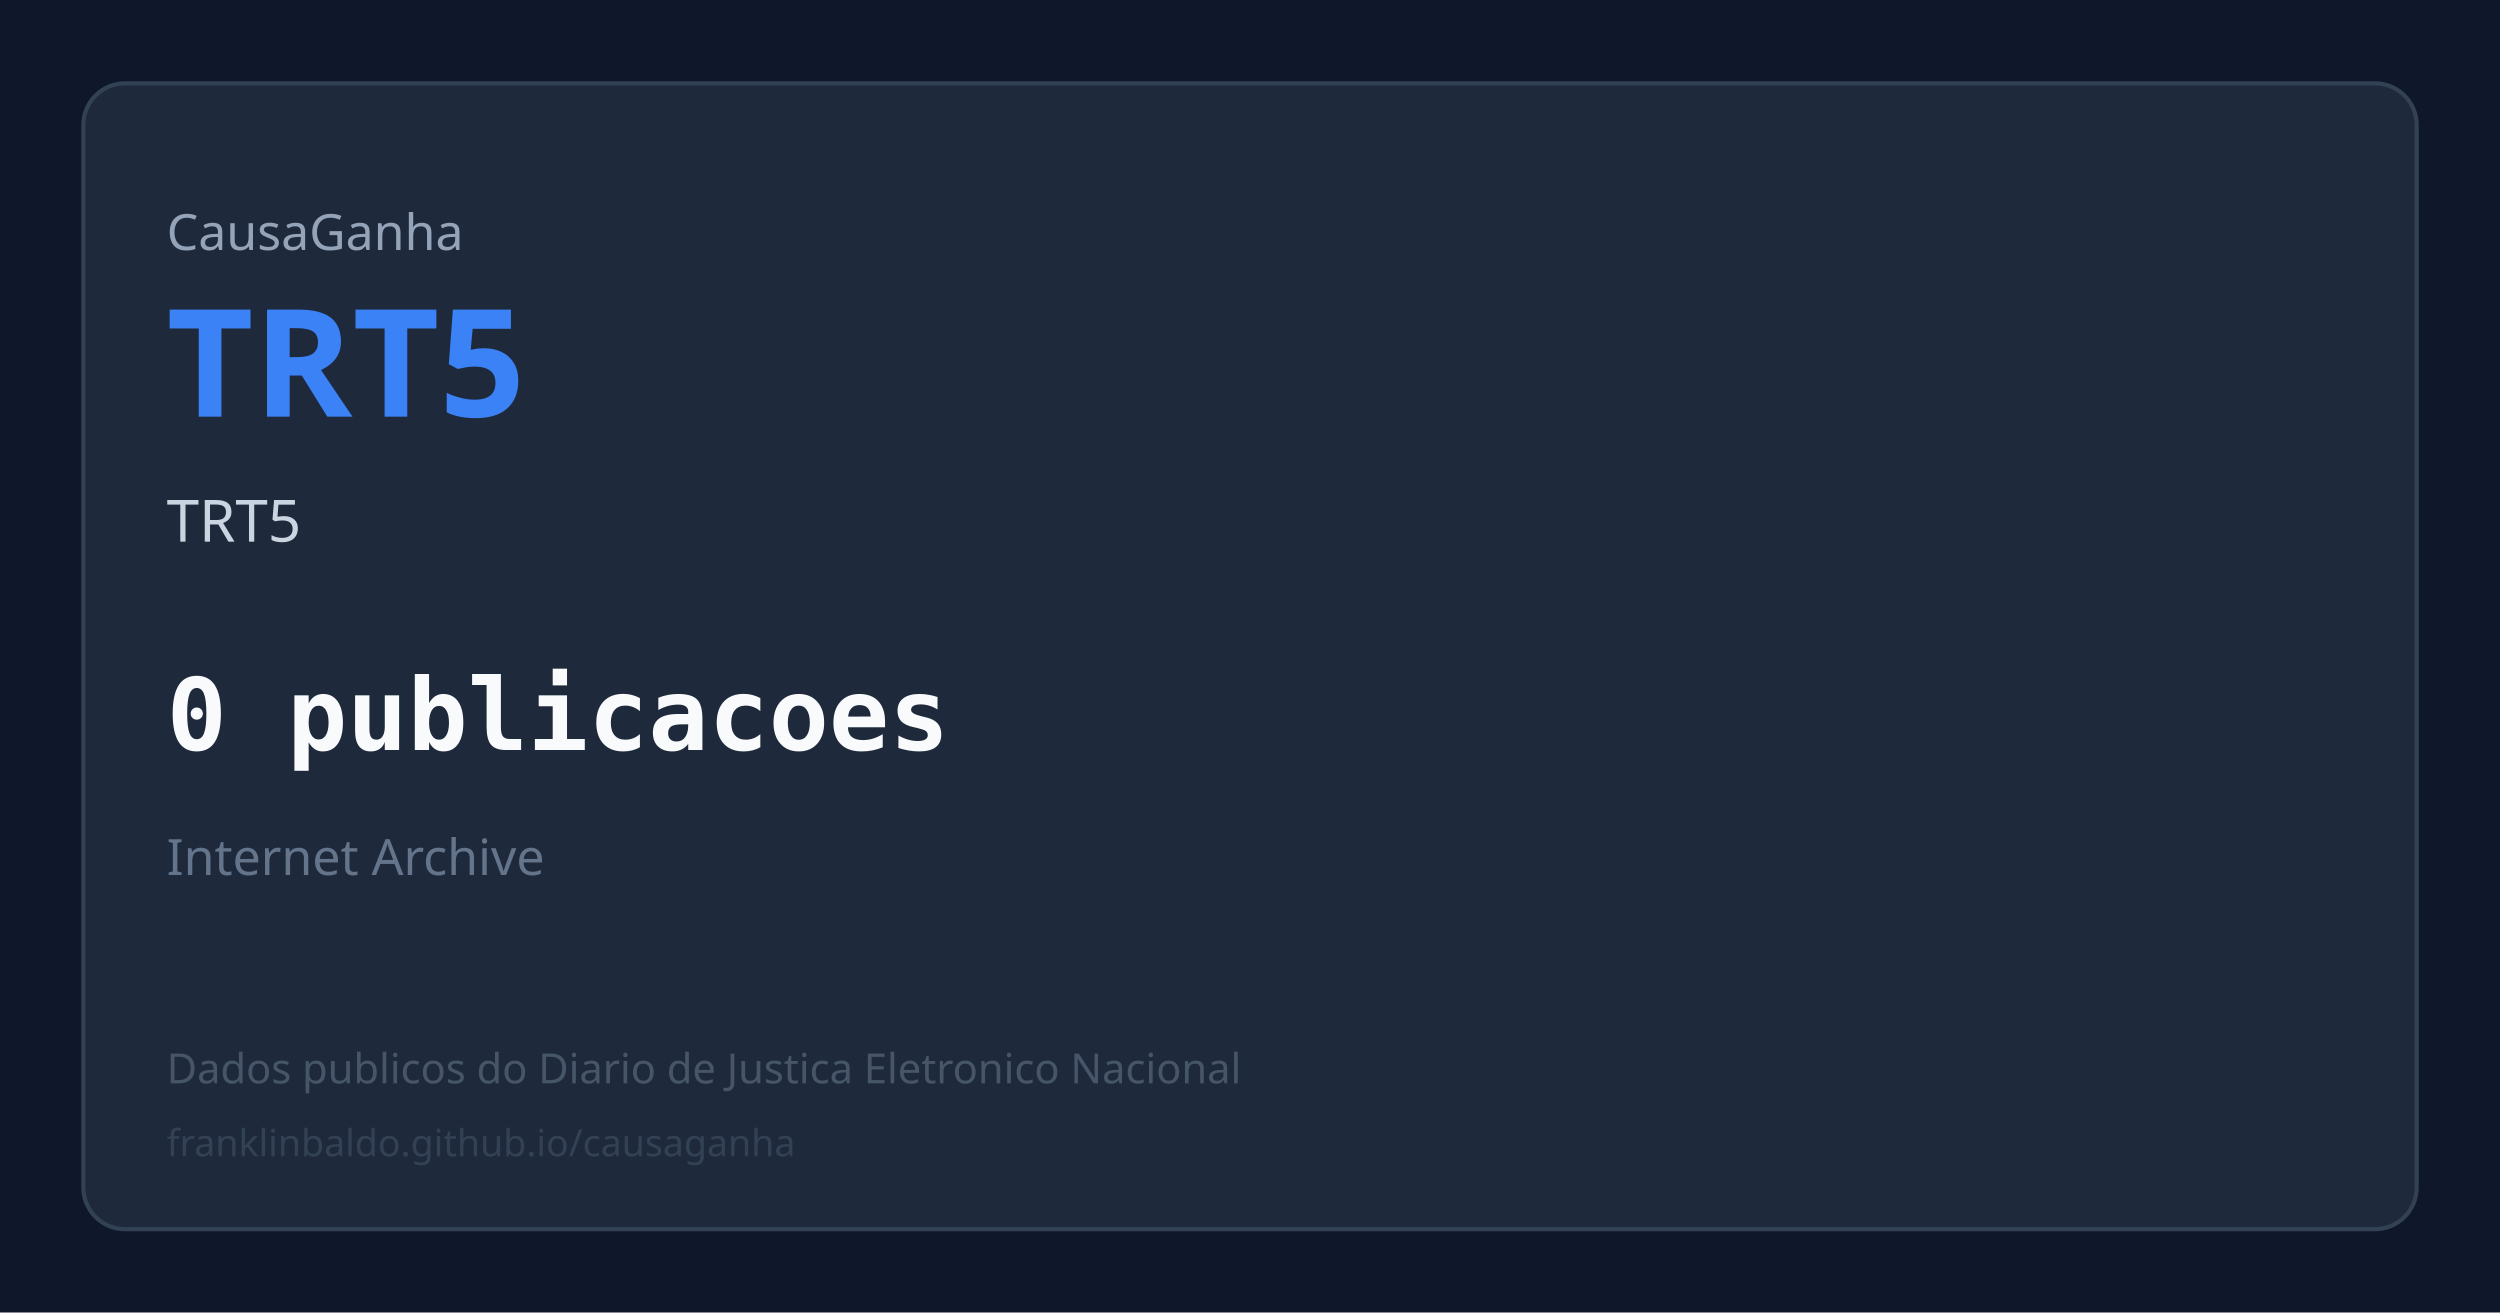
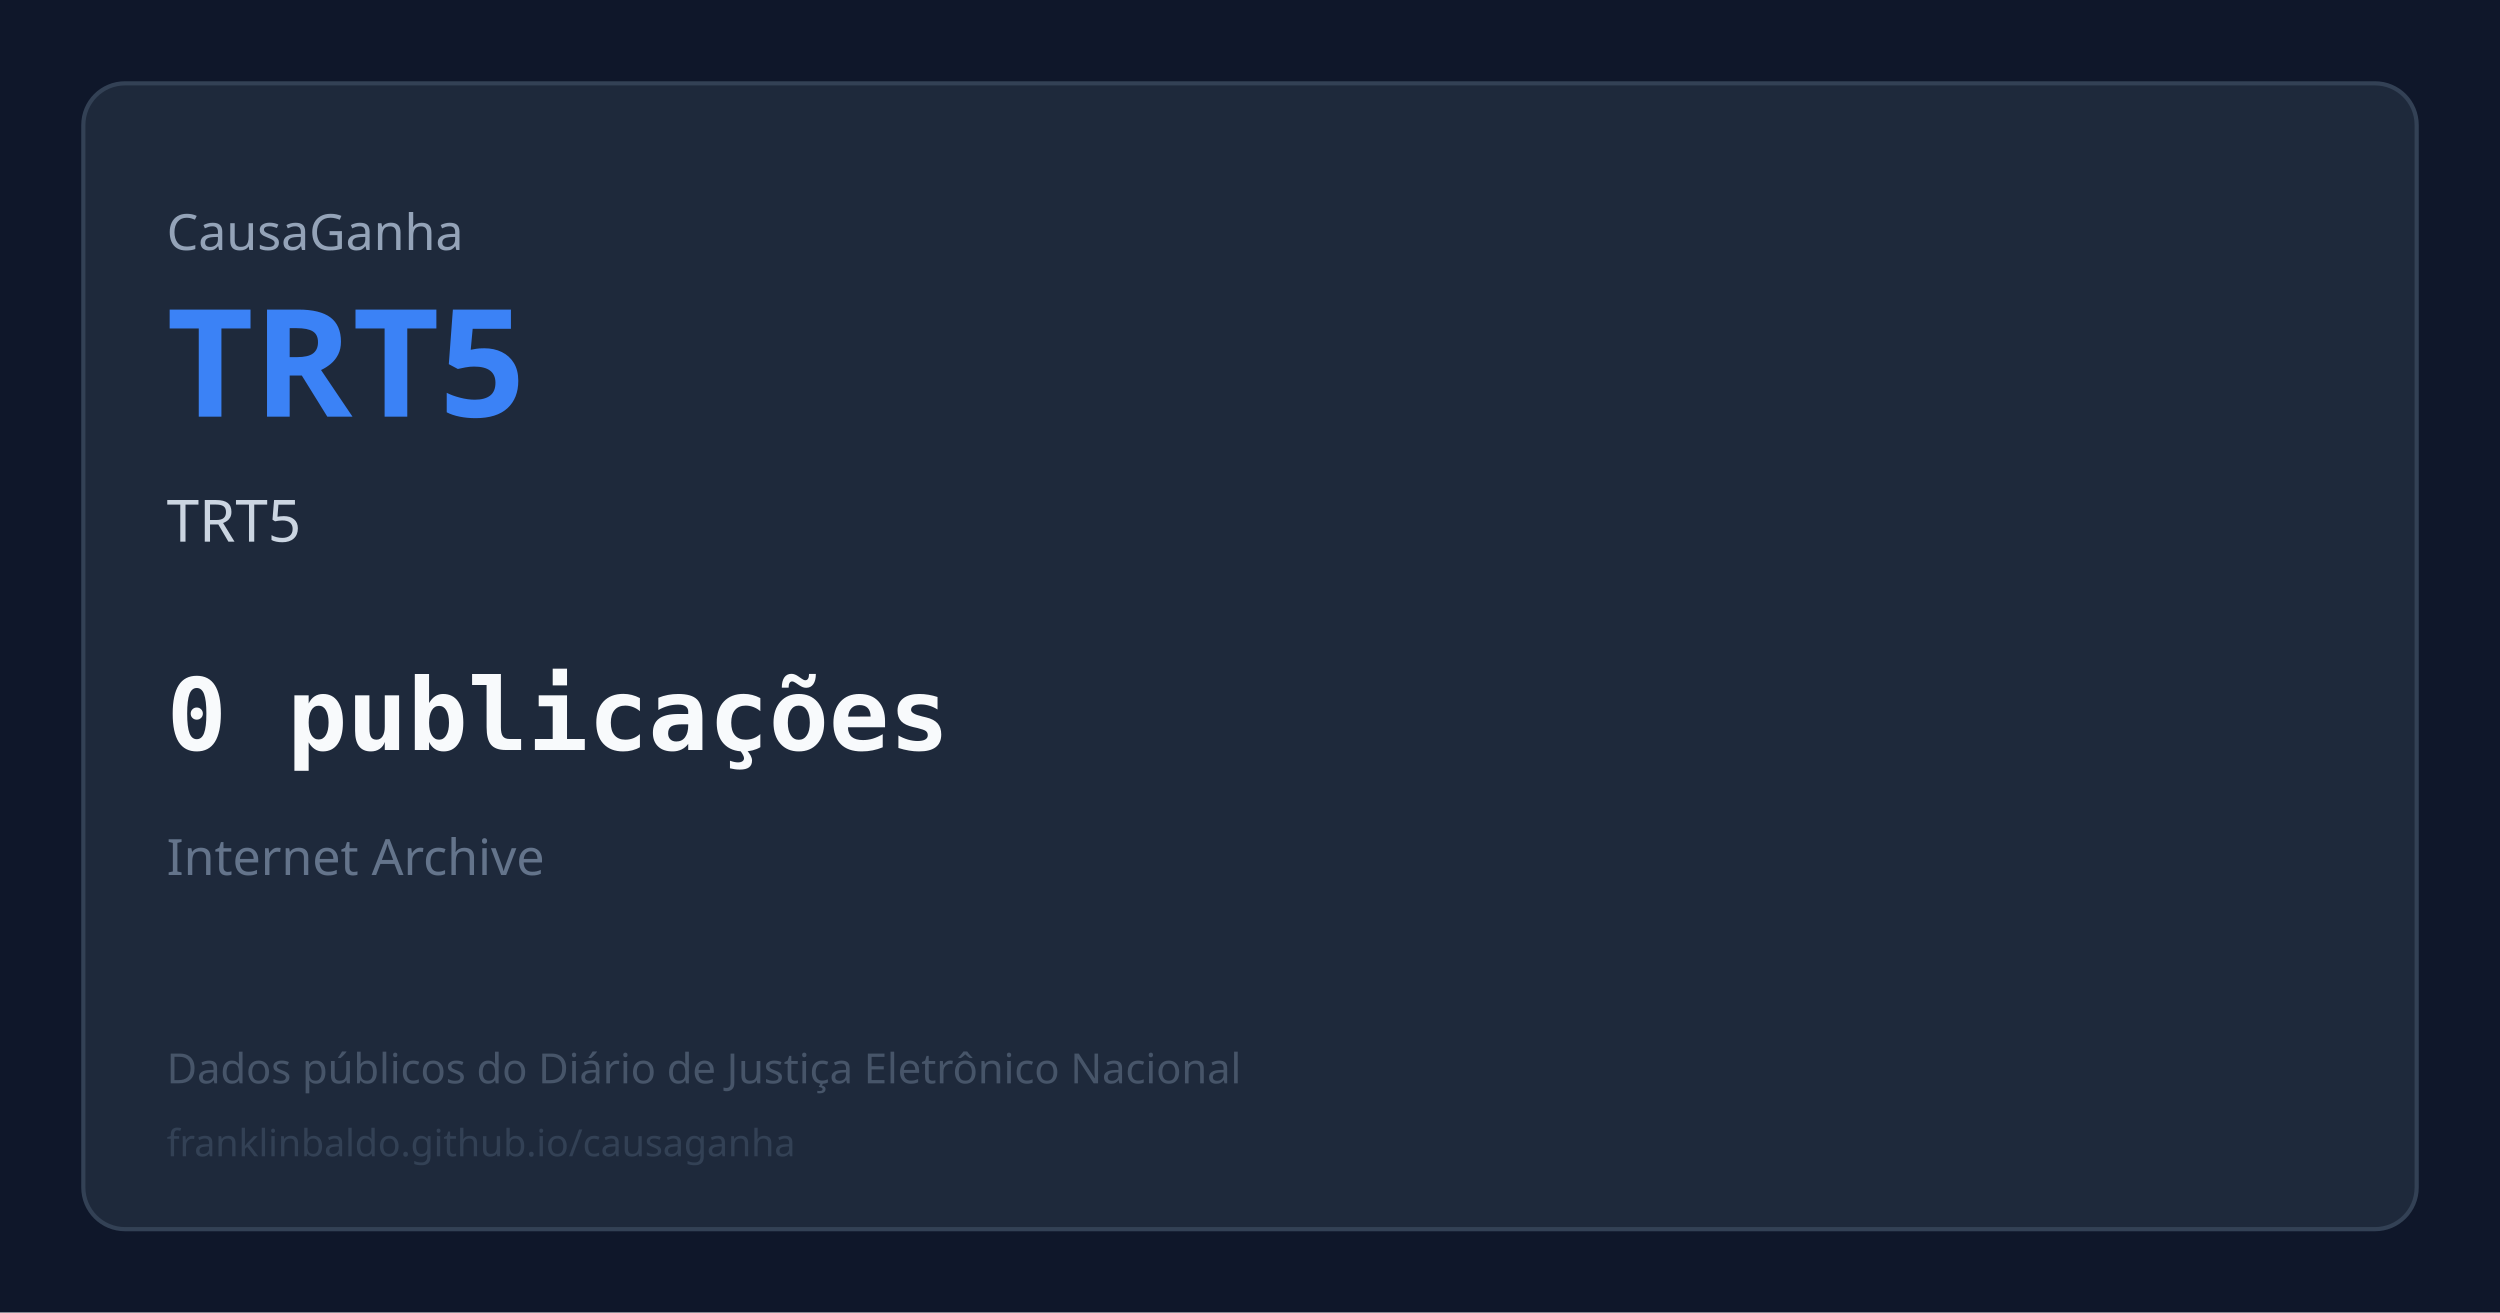
<svg xmlns="http://www.w3.org/2000/svg" width="1200" height="630">
  <rect width="1200" height="630" fill="#0f172a" />
  <rect x="40" y="40" width="1120" height="550" rx="20" fill="#1e293b" stroke="#334155" stroke-width="2" />
  <text x="80" y="120" font-family="system-ui,sans-serif" font-size="24" fill="#94a3b8">CausaGanha</text>
  <text x="80" y="200" font-family="system-ui,sans-serif" font-size="72" font-weight="bold" fill="#3b82f6">TRT5</text>
  <text x="80" y="260" font-family="system-ui,sans-serif" font-size="28" fill="#cbd5e1">TRT5</text>
-   <text x="80" y="360" font-family="monospace" font-size="48" font-weight="bold" fill="#f8fafc">0 publicacoes</text>
+   <text x="80" y="360" font-family="monospace" font-size="48" font-weight="bold" fill="#f8fafc">0 publicações</text>
  <text x="80" y="420" font-family="system-ui,sans-serif" font-size="24" fill="#64748b">Internet Archive</text>
-   <text x="80" y="520" font-family="system-ui,sans-serif" font-size="20" fill="#475569">Dados publicos do Diario de Justica Eletronico Nacional</text>
+   <text x="80" y="520" font-family="system-ui,sans-serif" font-size="20" fill="#475569">Dados públicos do Diário de Justiça Eletrônico Nacional</text>
  <text x="80" y="555" font-family="system-ui,sans-serif" font-size="18" fill="#334155">franklinbaldo.github.io/causaganha</text>
</svg>
